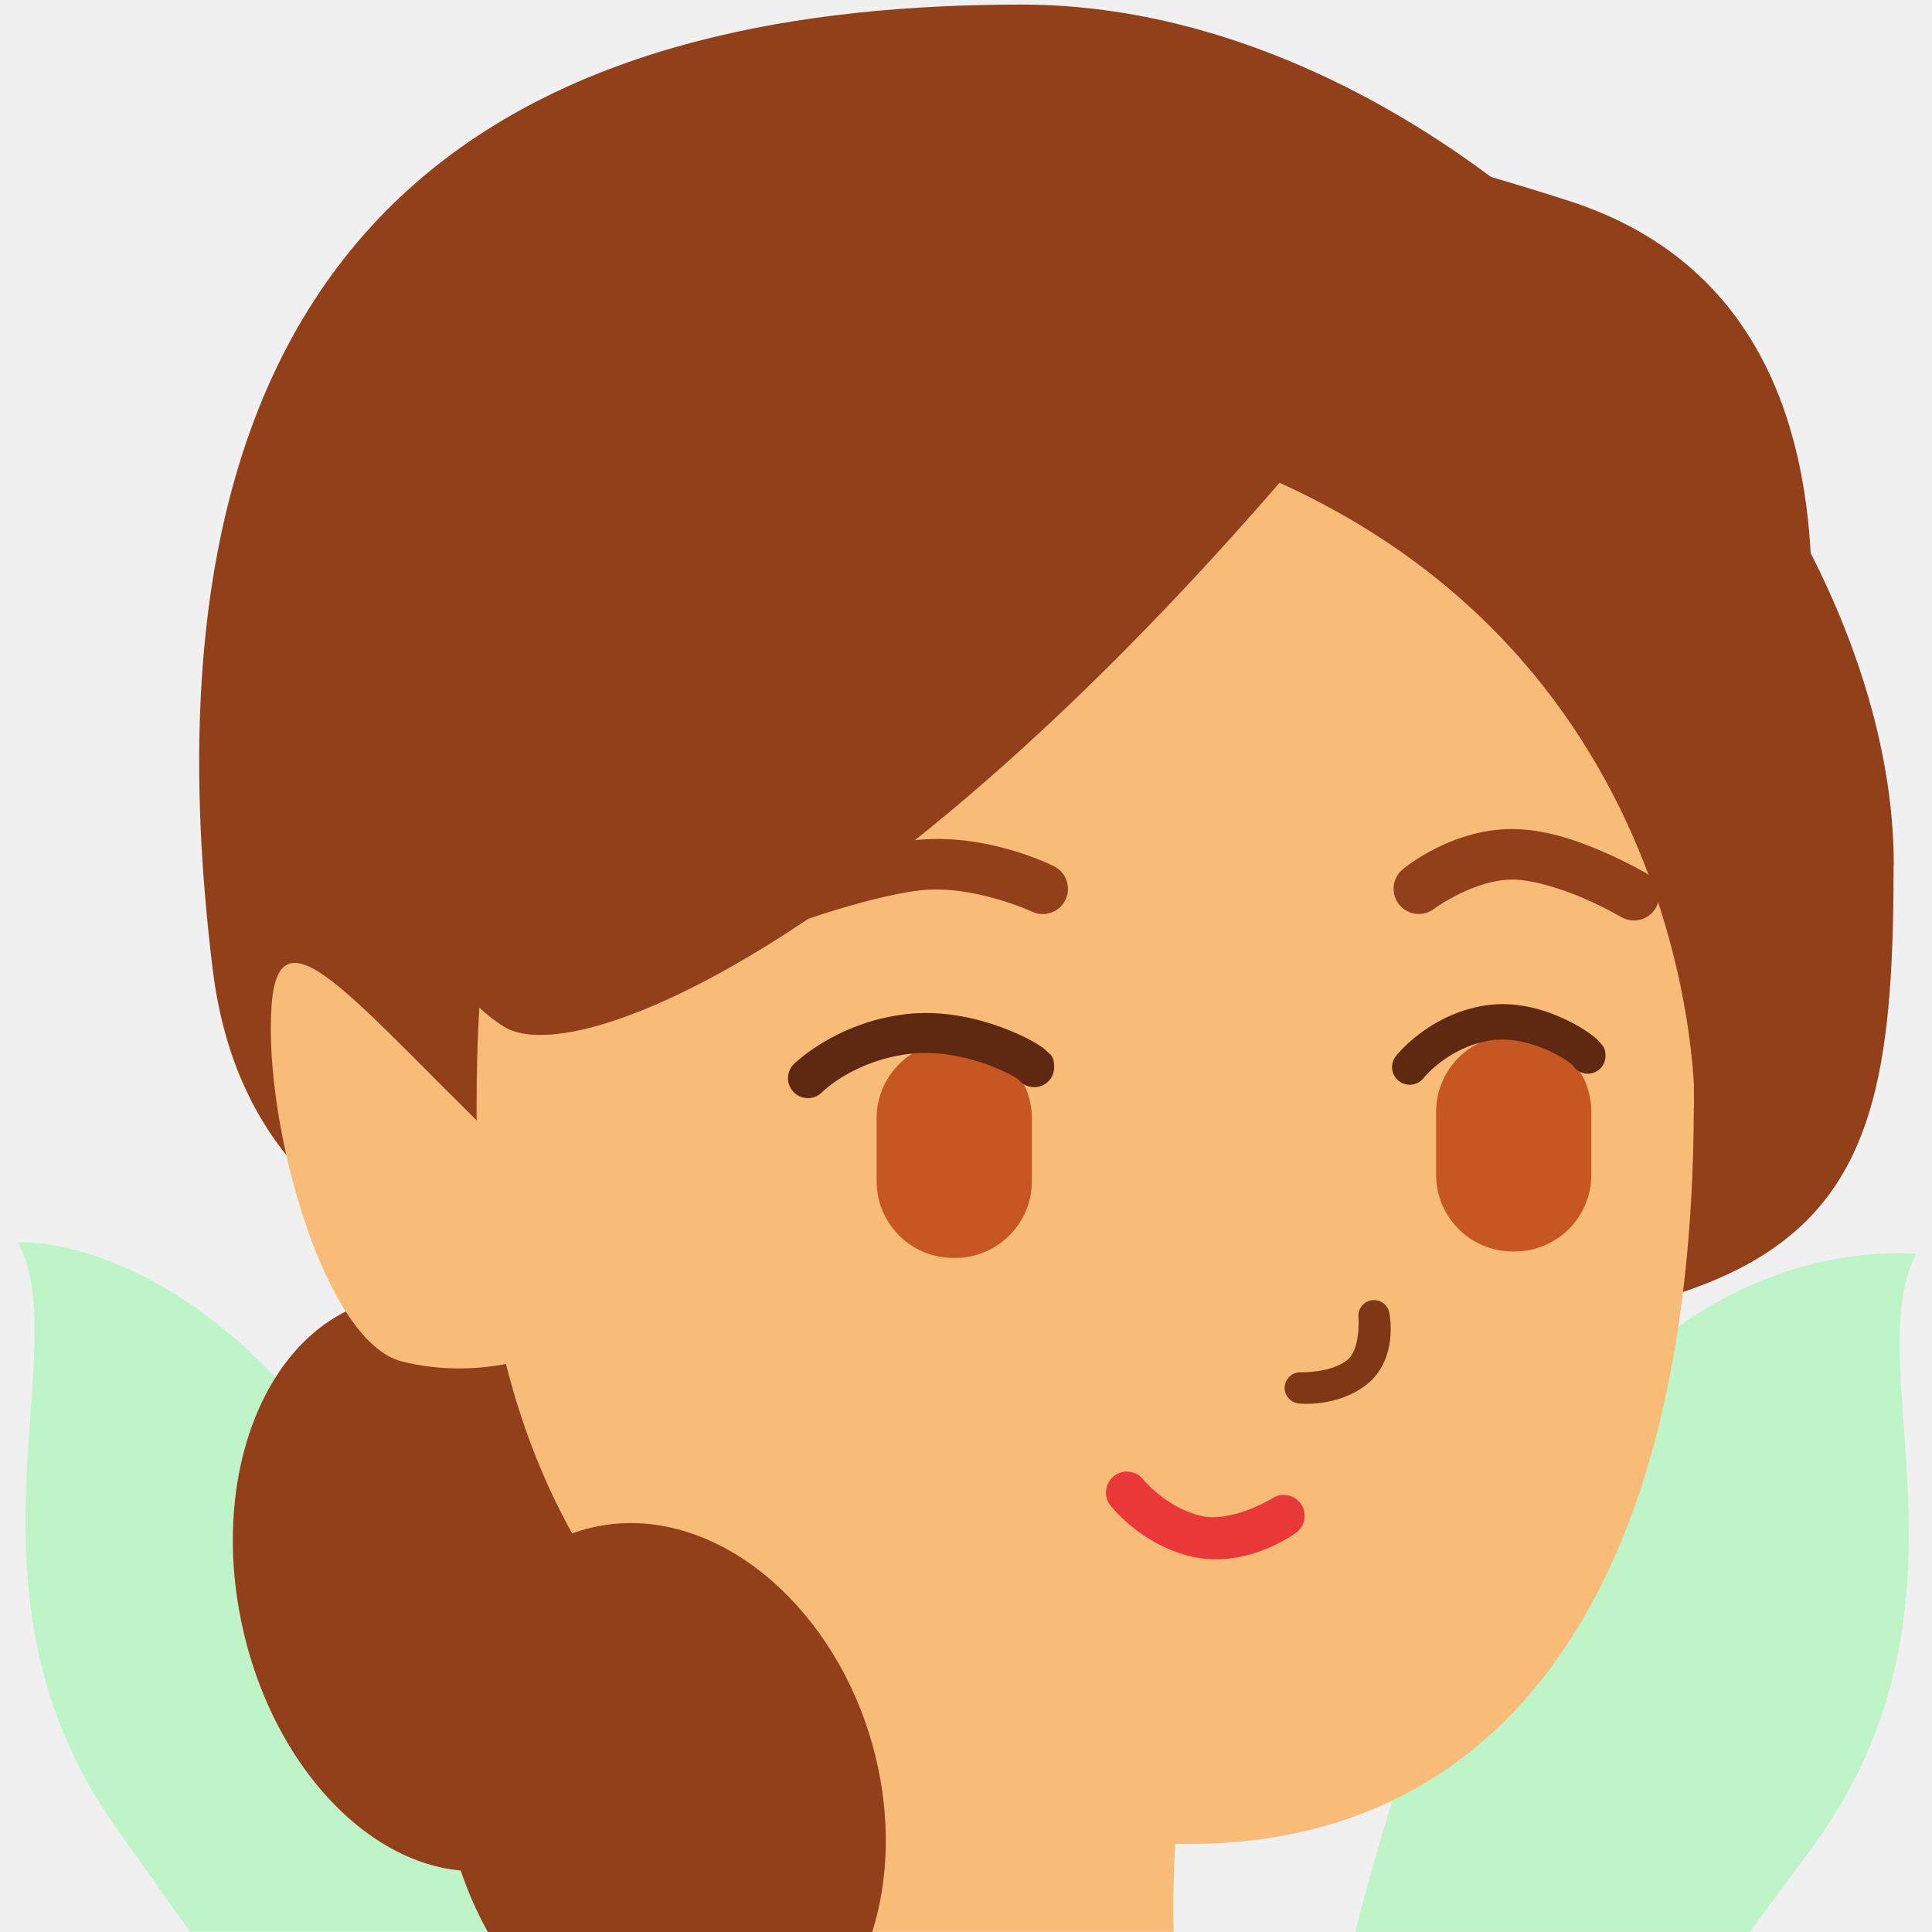
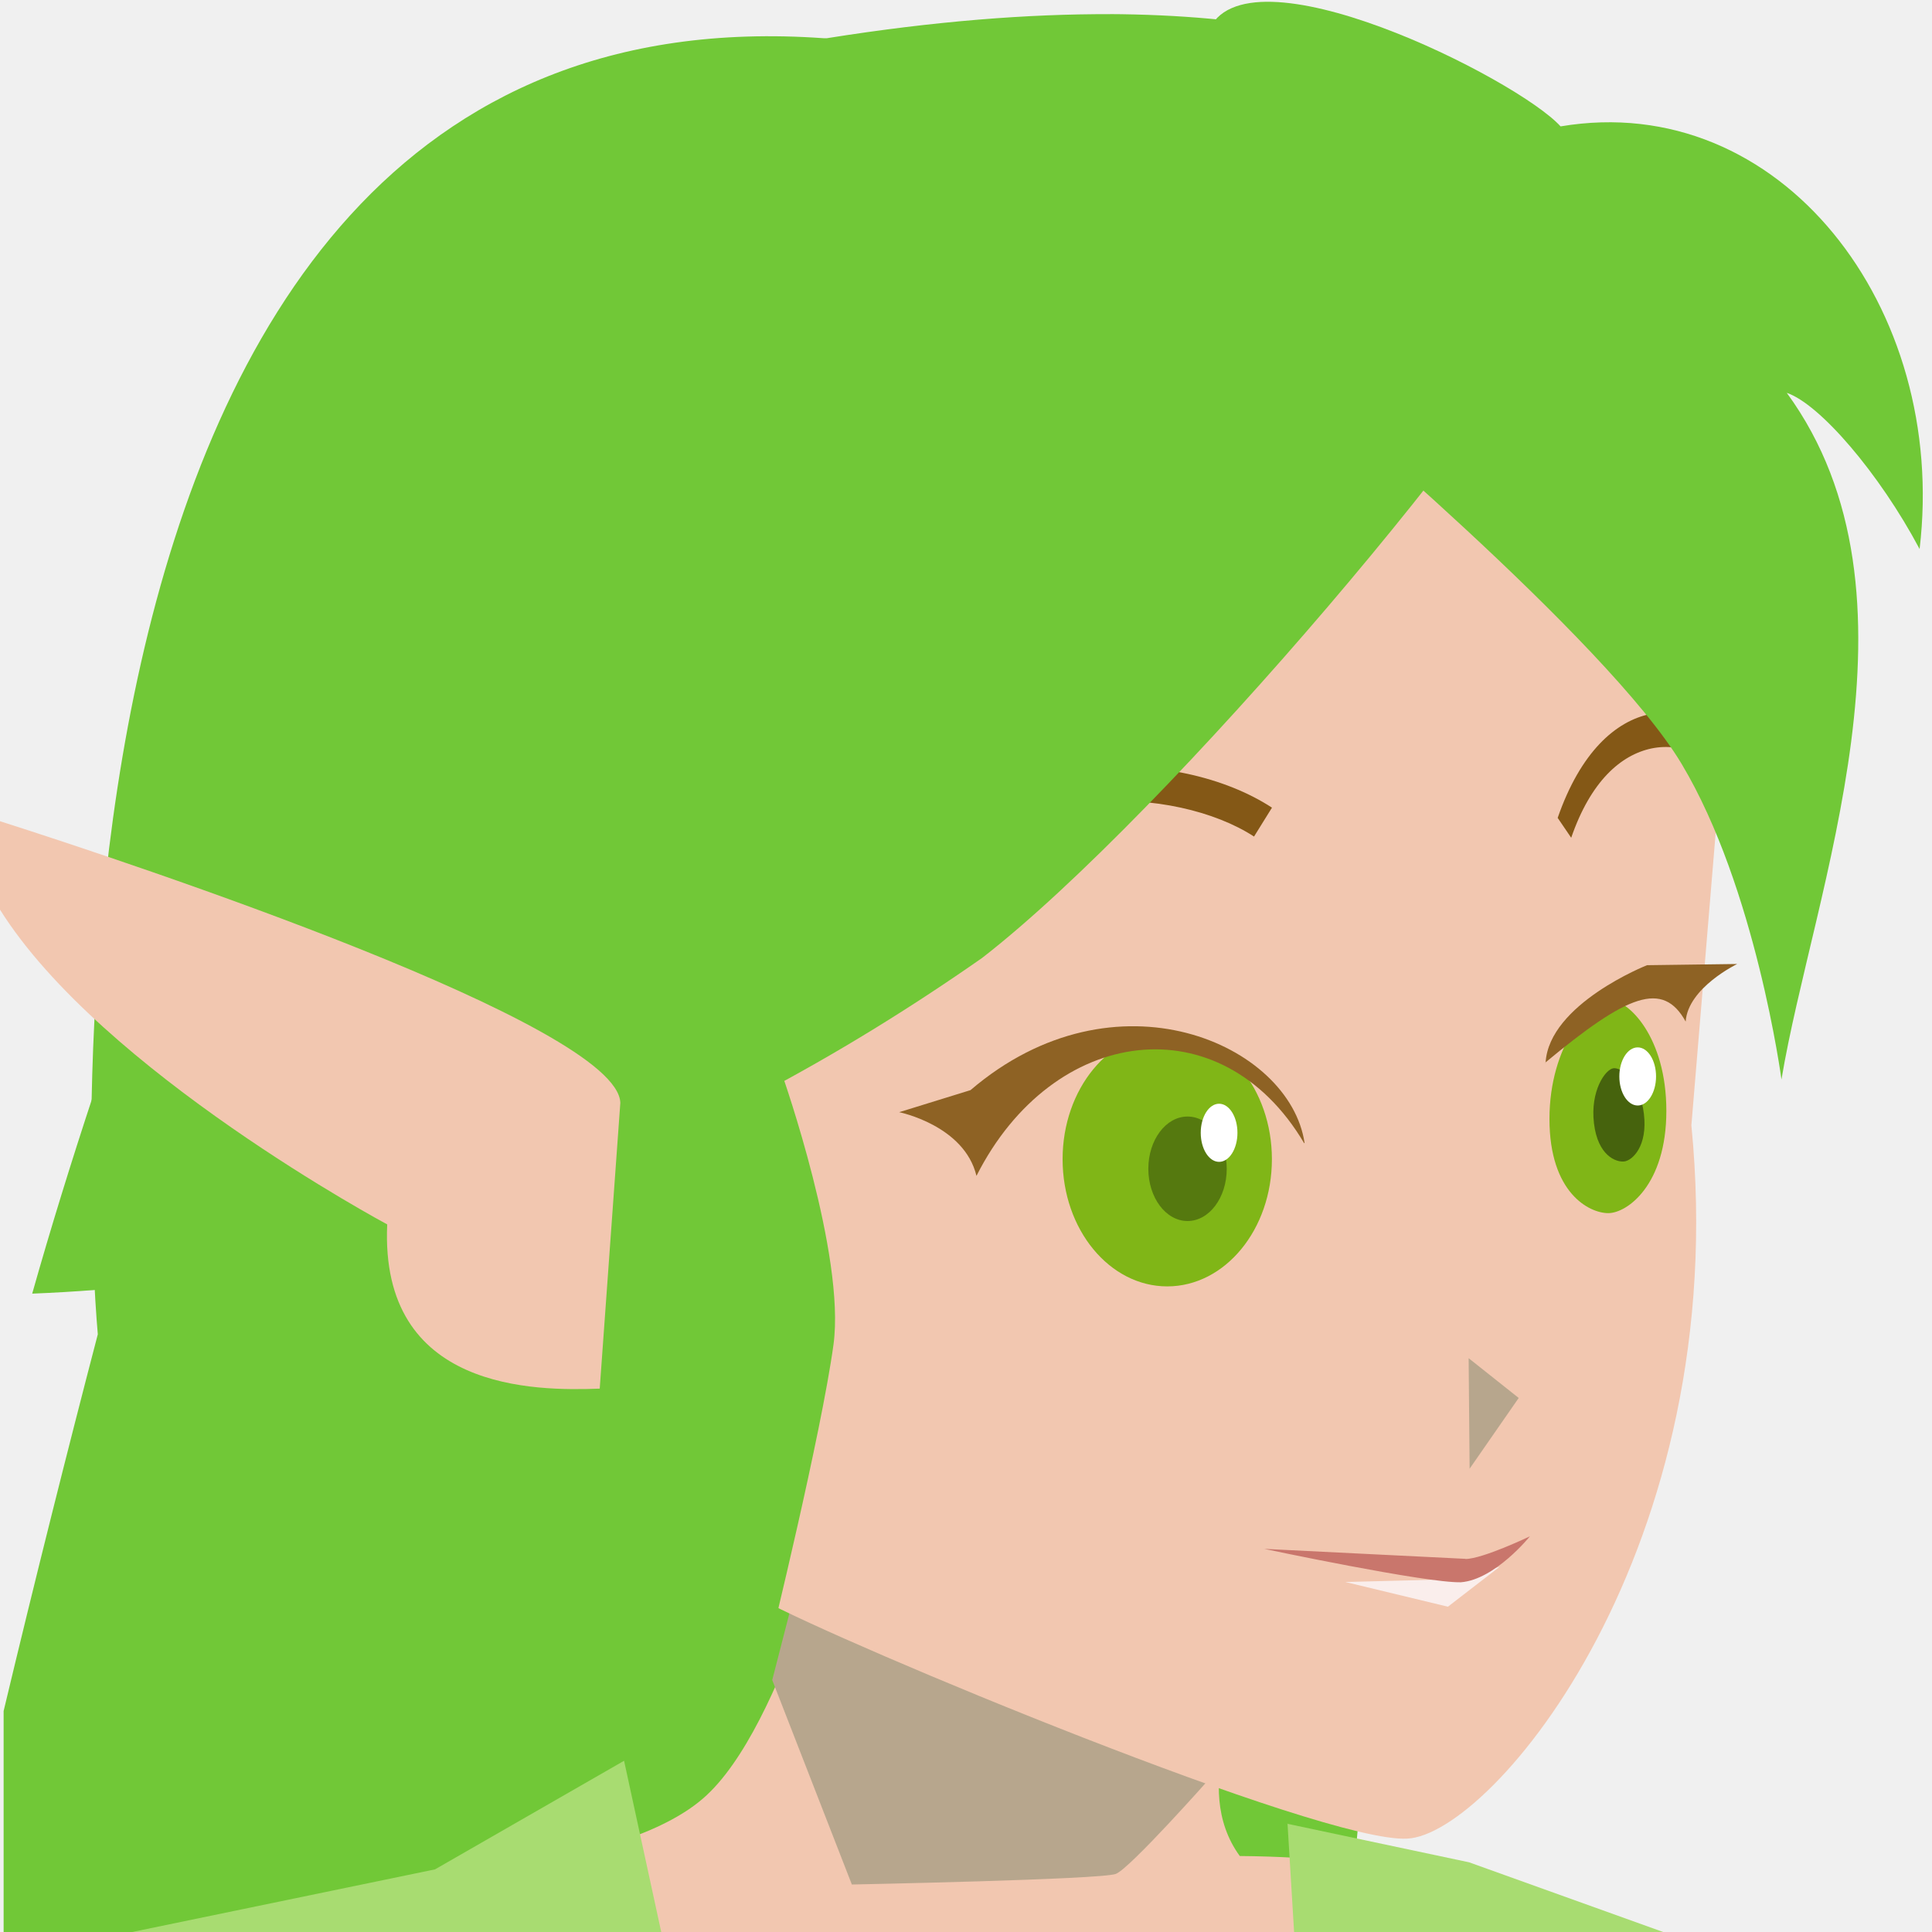
<svg xmlns="http://www.w3.org/2000/svg" id="SVGRoot" width="24px" height="24px" version="1.1" viewBox="0 0 24 24">
-   <path d="m0.285 15.43c-0.04 6.24e-4 -0.062 0.004-0.062 0.004 0.723 1.342-0.846 4.324 1.191 7.229 0.365 0.521 0.623 0.876 0.945 1.334h4.514c-0.338-0.92-0.707-1.929-1.156-3.066-2.088-5.283-5.046-5.504-5.432-5.498v-0.002z" fill="#78fa90" fill-opacity=".416" stroke-width=".027" />
-   <path d="m23.47 15.57c-0.93 0.02-3.728 0.402-5.555 5.025-0.47 1.19-0.804 2.347-1.082 3.404h4.906c0.303-0.42 0.534-0.708 0.875-1.195 2.037-2.905 0.469-5.887 1.191-7.229 0 0-0.02-0.003-0.061-0.004-0.048-6.38e-4 -0.142-0.005-0.275-0.002z" fill="#78fa90" fill-opacity=".416" stroke-width=".027" />
-   <g transform="matrix(.1909 0 0 .1909 -7.231 -9.112)">
-     <ellipse transform="matrix(.9779 -.209 .214 .9768 0 0)" cx="32.9" cy="161.4" rx="13.36" ry="18.94" fill="#924019" style="paint-order:stroke markers fill" />
-     <path d="m161.1 104c0 24.65-4.138 31.4-49.49 31.03-28.62-0.238-56.88 0.244-59.89-24.22-6.481-52.62 24.01-62.78 52.64-62.78 28.62 0 56.75 31.32 56.75 55.97z" fill="#924019" style="paint-order:stroke markers fill" />
-     <path d="m148.1 119.8c-0.092 33.03-13.58 47.92-32.8 47.92-26.79 0-46.41-14.09-46.41-47.92 1e-6 -37.04 15.85-47.3 47.17-47.17 21.51 0.091 32.16 6.116 32.05 47.17z" fill="#f9bb78" style="paint-order:stroke markers fill" />
+   <defs id="defs1747" />
+   <path d="m13.8 0.176c-1.03-0.004-2.2 0.087-3.53 0.299h-0.035c-10.6-0.758-9.02 16.1-9.02 16.1-0.376 1.44-0.778 3.04-1.17 4.68v2.77h16.7l1.43-15.3 2.84-3.87s-0.071-4.65-7.25-4.68z" fill="#8dd35f" stroke-width=".256" id="path1696" style="fill:#71c837;fill-opacity:1" />
+   <path d="m10.5 18.3-0.029 0.123c0-1e-6 -0.713 3.04-1.74 3.92-1.02 0.882-3.71 0.984-3.71 0.984-0.688 0.195-1.29 0.441-1.82 0.723h16.5c-0.969-0.603-2.36-0.977-4.3-0.994-0.629-0.862 0.078-2.09 0.078-2.09l-4.97-2.66z" fill="#f2c7b0" stroke-width=".068" id="path1698" />
+   <path d="m10.1 18.9-0.507 1.97 0.989 2.54s3.1-0.061 3.28-0.132c0.179-0.071 1.17-1.19 1.17-1.19l-0.055-1.84z" fill="#b7a68d" stroke-width=".256" id="path1700" />
+   <path d="m21.5 8.09-0.489 5.89c0.517 5.25-2.47 8.81-3.53 8.86-1.06 0.058-6.99-2.41-8.02-2.97 0 0-5.02-3.3-5.89-6.07-0.871-2.77-0.82-12.4 8.32-12.4 9.14-0.021 9.58 6.74 9.58 6.74z" fill="#f2c7b0" stroke-width=".256" id="path1702" />
+   <path d="m20.7 13.8c0 0.92-0.487 1.27-0.722 1.27-0.235 0-0.73-0.25-0.73-1.17 0-0.92 0.51-1.48 0.745-1.48 0.235 0 0.707 0.461 0.707 1.38z" fill="#80b617" stroke-width=".374" id="path1704" />
+   <path d="m 20.421,13.836 c 0.049,0.402 -0.143,0.58 -0.244,0.592 -0.101,0.012 -0.328,-0.071 -0.376,-0.473 -0.049,-0.402 0.141,-0.673 0.243,-0.685 0.101,-0.012 0.329,0.164 0.377,0.566 z" fill="#80b617" stroke-width="0.163" id="path1704-7" style="fill:#46630d;fill-opacity:1" />
+   <path d="m 19.2,13.2 c 0.043,-0.73 1.26,-1.21 1.26,-1.21 l 1.12,-0.015 c 0,0 -0.612,0.295 -0.64,0.715 -0.284,-0.512 -0.72,-0.341 -1.75,0.515 z" fill="#8e6224" id="path1706" style="stroke-width:0.256" />
+   <ellipse cx="14.5" cy="14.4" rx="1.3" ry="1.58" fill="#80b617" id="ellipse1708" style="stroke-width:0.256" />
+   <ellipse cx="14.752" cy="14.519" rx="0.487" ry="0.649" fill="#80b617" id="ellipse1708-3" style="fill:#55790f;fill-opacity:1;stroke-width:0.1" />
+   <path d="m 16.2,14.2 c -1.03,-1.74 -3.12,-1.47 -4.07,0.407 -0.151,-0.628 -0.96,-0.791 -0.96,-0.791 l 0.886,-0.274 c 1.8,-1.54 3.97,-0.574 4.15,0.658 z" fill="#8e6224" id="path1710" style="stroke-width:0.256" />
+   <g transform="matrix(.256 0 0 .256 -8.42 -4.29)" id="g1718">
+     <path d="m103 93.4 2.65-0.607-2.5 1.93-4.98-1.2z" fill="#faeeec" id="path1714" />
+     <path d="m104 92.4-9.76-0.483s7.83 1.66 9.54 1.62c1.66-0.128 3.35-2.23 3.35-2.23s-2.3 1.1-3.13 1.1z" fill="#c9766c" id="path1716" />
  </g>
-   <g stroke-width=".191">
-     <rect x="10.89" y="12.94" width="1.928" height="2.686" ry=".952" fill="#c65722" style="paint-order:stroke markers fill" />
-     <path d="m15.13 5.686c6.027 2.184 5.922 8.078 5.922 8.078s4.149-9.43-1.567-11.27c-5.714-1.837-6.064-0.594-6.064-0.594z" fill="#924019" />
-     <rect x="17.84" y="12.86" width="1.928" height="2.686" ry=".952" fill="#c65722" style="paint-order:stroke markers fill" />
-     <path d="m16.65 5.104c-5.332 6.461-9.453 8.227-10.39 7.65-0.938-0.577-3.102-3.608-1.371-5.556 1.732-1.949 4.615-3.509 6.929-3.897 2.314-0.387 4.834 1.804 4.834 1.804z" fill="#924019" />
-     <path d="m7.058 15c-2.423-2.205-3.584-3.969-3.685-2.499-0.101 1.47 0.656 4.166 1.615 4.41 0.959 0.245 1.766-0.098 1.766-0.098" fill="#f9bb78" />
-     <path d="m10.44 21.26s-0.083 1.486-0.305 2.738h4.445c-0.021-0.763 0.045-1.439 0.045-1.439l-4.186-1.299z" fill="#f9bb78" />
-   </g>
-   <path d="m7.814 18.92a3.491 2.676 72.81 0 0-0.383 0.039 3.491 2.676 72.81 0 0-1.816 3.9 3.491 2.676 72.81 0 0 0.445 1.141h4.775a3.491 2.676 72.81 0 0 0.045-2.164 3.491 2.676 72.81 0 0-3.066-2.916z" fill="#924019" stroke-width=".191" style="paint-order:stroke markers fill" />
-   <g shape-rendering="auto">
-     <path d="m11.24 12.6c-0.868 0.106-1.38 0.62-1.38 0.62a0.247 0.247 0 0 0 0.002 0.35 0.247 0.247 0 0 0 0.35-0.002s0.383-0.391 1.088-0.477c0.337-0.041 0.698 0.036 0.969 0.135 0.135 0.049 0.248 0.103 0.321 0.144 0.031 0.018 0.051 0.031 0.062 0.04a0.247 0.247 0 0 0 3.72e-4 3.72e-4 0.247 0.247 0 0 0 0.195 0.095 0.247 0.247 0 0 0 0.248-0.248c0-0.143-0.053-0.16-0.075-0.183-0.022-0.024-0.039-0.038-0.058-0.052-0.037-0.029-0.079-0.054-0.129-0.083-0.1-0.057-0.234-0.12-0.395-0.179-0.321-0.117-0.749-0.216-1.198-0.161z" color="#000000" color-rendering="auto" dominant-baseline="auto" fill="#5e2910" image-rendering="auto" solid-color="#000000" stop-color="#000000" style="font-feature-settings:normal;font-variant-alternates:normal;font-variant-caps:normal;font-variant-east-asian:normal;font-variant-ligatures:normal;font-variant-numeric:normal;font-variant-position:normal;font-variation-settings:normal;inline-size:0;isolation:auto;mix-blend-mode:normal;shape-margin:0;shape-padding:0;text-decoration-color:#000000;text-decoration-line:none;text-decoration-style:solid;text-indent:0;text-orientation:mixed;text-transform:none;white-space:normal" />
-     <path d="m18.45 12.49c-0.71 0.11-1.111 0.631-1.111 0.631a0.22 0.22 0 0 0 0.038 0.308 0.22 0.22 0 0 0 0.308-0.038s0.304-0.384 0.832-0.467c0.247-0.038 0.52 0.035 0.727 0.13 0.103 0.048 0.19 0.101 0.245 0.14 0.024 0.017 0.038 0.03 0.047 0.038a0.22 0.22 0 0 0 0.188 0.106 0.22 0.22 0 0 0 0.22-0.22c0-0.101-0.033-0.122-0.049-0.145-0.016-0.022-0.03-0.037-0.045-0.051-0.03-0.029-0.064-0.056-0.104-0.085-0.081-0.058-0.188-0.123-0.318-0.182-0.259-0.119-0.607-0.223-0.979-0.165z" color="#000000" color-rendering="auto" dominant-baseline="auto" fill="#5e2910" image-rendering="auto" solid-color="#000000" stop-color="#000000" style="font-feature-settings:normal;font-variant-alternates:normal;font-variant-caps:normal;font-variant-east-asian:normal;font-variant-ligatures:normal;font-variant-numeric:normal;font-variant-position:normal;font-variation-settings:normal;inline-size:0;isolation:auto;mix-blend-mode:normal;shape-margin:0;shape-padding:0;text-decoration-color:#000000;text-decoration-line:none;text-decoration-style:solid;text-indent:0;text-orientation:mixed;text-transform:none;white-space:normal" />
-     <path d="m11.34 10.44c-0.863 0.106-1.964 0.543-1.964 0.543a0.313 0.313 0 0 0-0.179 0.405 0.313 0.313 0 0 0 0.405 0.179s1.103-0.418 1.813-0.505c0.661-0.081 1.401 0.261 1.401 0.261a0.313 0.313 0 0 0 0.419-0.144 0.313 0.313 0 0 0-0.144-0.419s-0.841-0.431-1.753-0.32z" color="#000000" color-rendering="auto" dominant-baseline="auto" fill="#924019" image-rendering="auto" solid-color="#000000" stop-color="#000000" style="font-feature-settings:normal;font-variant-alternates:normal;font-variant-caps:normal;font-variant-east-asian:normal;font-variant-ligatures:normal;font-variant-numeric:normal;font-variant-position:normal;font-variation-settings:normal;inline-size:0;isolation:auto;mix-blend-mode:normal;shape-margin:0;shape-padding:0;text-decoration-color:#000000;text-decoration-line:none;text-decoration-style:solid;text-indent:0;text-orientation:mixed;text-transform:none;white-space:normal" />
-     <path d="m18.85 10.3c-0.797-0.031-1.42 0.495-1.42 0.495a0.313 0.313 0 0 0-0.051 0.44 0.313 0.313 0 0 0 0.44 0.051s0.517-0.378 1.007-0.359c0.248 0.01 0.592 0.121 0.858 0.237 0.266 0.116 0.454 0.227 0.454 0.227a0.313 0.313 0 0 0 0.429-0.11 0.313 0.313 0 0 0-0.11-0.429s-0.221-0.131-0.523-0.263c-0.302-0.132-0.689-0.274-1.084-0.289z" color="#000000" color-rendering="auto" dominant-baseline="auto" fill="#924019" image-rendering="auto" solid-color="#000000" stop-color="#000000" style="font-feature-settings:normal;font-variant-alternates:normal;font-variant-caps:normal;font-variant-east-asian:normal;font-variant-ligatures:normal;font-variant-numeric:normal;font-variant-position:normal;font-variation-settings:normal;inline-size:0;isolation:auto;mix-blend-mode:normal;shape-margin:0;shape-padding:0;text-decoration-color:#000000;text-decoration-line:none;text-decoration-style:solid;text-indent:0;text-orientation:mixed;text-transform:none;white-space:normal" />
-     <path d="m17.07 16.15a0.195 0.195 0 0 0-0.03 0.002 0.195 0.195 0 0 0-0.164 0.221s0.025 0.391-0.14 0.522c-0.203 0.161-0.569 0.152-0.569 0.152a0.195 0.195 0 0 0-0.208 0.18 0.195 0.195 0 0 0 0.18 0.208s0.474 0.052 0.837-0.235c0.402-0.317 0.284-0.884 0.284-0.884a0.195 0.195 0 0 0-0.191-0.166z" color="#000000" color-rendering="auto" dominant-baseline="auto" fill="#7f3816" image-rendering="auto" solid-color="#000000" stop-color="#000000" style="font-feature-settings:normal;font-variant-alternates:normal;font-variant-caps:normal;font-variant-east-asian:normal;font-variant-ligatures:normal;font-variant-numeric:normal;font-variant-position:normal;font-variation-settings:normal;inline-size:0;isolation:auto;mix-blend-mode:normal;shape-margin:0;shape-padding:0;text-decoration-color:#000000;text-decoration-line:none;text-decoration-style:solid;text-indent:0;text-orientation:mixed;text-transform:none;white-space:normal" />
-     <path d="m13.99 18.28a0.26 0.26 0 0 0-0.152 0.056 0.26 0.26 0 0 0-0.044 0.365s0.371 0.487 1.008 0.635c0.686 0.16 1.292-0.292 1.292-0.292a0.26 0.26 0 0 0 0.067-0.361 0.26 0.26 0 0 0-0.361-0.067s-0.498 0.304-0.88 0.215c-0.432-0.101-0.717-0.45-0.717-0.45a0.26 0.26 0 0 0-0.212-0.1z" color="#000000" color-rendering="auto" dominant-baseline="auto" fill="#ea3838" image-rendering="auto" solid-color="#000000" stop-color="#000000" style="font-feature-settings:normal;font-variant-alternates:normal;font-variant-caps:normal;font-variant-east-asian:normal;font-variant-ligatures:normal;font-variant-numeric:normal;font-variant-position:normal;font-variation-settings:normal;inline-size:0;isolation:auto;mix-blend-mode:normal;shape-margin:0;shape-padding:0;text-decoration-color:#000000;text-decoration-line:none;text-decoration-style:solid;text-indent:0;text-orientation:mixed;text-transform:none;white-space:normal" />
-   </g>
+   <path d="m 18.244,16.872 0.622,0.494 -0.61,0.879 z" fill="#b7a68d" id="path1720" style="stroke-width:0.256" />
+   <path d="m 7.754,21.872 -2.35,1.35 -4.1,0.848 0.012,0.031 h 6.92 l -0.484,-2.23 z m 8.24,0.781 0.088,1.45 h 4.6 l 0.037,-0.082 -2.47,-0.887 -2.26,-0.479 z" fill="#a8dc71" id="path1722" style="stroke-width:0.256" />
+   <ellipse cx="15.144" cy="14.072" rx="0.228" ry="0.361" fill="#ffffff" id="ellipse1724" style="stroke-width:0.256" />
+   <ellipse cx="20.344" cy="13.372" rx="0.228" ry="0.361" fill="#ffffff" id="ellipse1726" style="stroke-width:0.256" />
+   <path d="m 9.724,13.372 c 0,0 0.781,2.22 0.63,3.33 -0.151,1.11 -0.789,3.71 -0.789,3.71 l -7.76,-1.25 3.53,-6.81 z" fill="#8dd35f" id="path1728" style="stroke-width:0.256;fill:#71c837;fill-opacity:1" />
+   <path d="m13.5 9.54c-0.863 0.087-1.74 0.471-2.32 1.29l0.338 0.247c0.487-0.702 1.24-1.03 2.02-1.11 0.774-0.078 1.56 0.112 2.04 0.425l0.223-0.359c-0.581-0.379-1.44-0.576-2.3-0.489z" color="#000000" fill="#845816" stroke-width=".353" style="-inkscape-stroke:none" id="path1732" />
+   <path d="m20.5 8.87c-0.428 0.087-0.866 0.471-1.15 1.29l0.168 0.247c0.242-0.702 0.617-1.03 1-1.11 0.384-0.078 0.774 0.112 1.01 0.425l0.11-0.359c-0.289-0.379-0.715-0.576-1.14-0.489z" color="#000000" fill="#845816" stroke-width=".249" style="-inkscape-stroke:none" id="path1734" />
+   <path d="m 19.5,3.42 c -0.581,1.45 -4.99,6.69 -7.3,8.48 -3.59,2.51 -7.5,4 -11.8,4.17 1.84,-6.51 5.4,-14 5.4,-14 7.97,-1.8 10.5,-1.98 13.7,1.29 z" fill="#8dd35f" id="path1736" style="stroke-width:0.256;fill:#71c837;fill-opacity:1" />
+   <path d="m 16.2,4.8 c 0,0 3.77,3.15 4.69,4.69 0.922,1.54 1.24,3.92 1.24,3.92 0.387,-2.33 1.9,-6.02 0.066,-8.53 0.41,0.139 1.15,0.999 1.65,1.94 0.356,-3 -1.73,-5.71 -4.46,-5.25 -0.535,-0.592 -3.94,-2.3 -4.38,-1.17 z" fill="#8dd35f" id="path1738" style="stroke-width:0.256;fill:#71c837;fill-opacity:1" />
+   <path d="m 0,10.2 v 1.1 c 1.26,2.01 4.81,3.91 4.81,3.91 -0.094,2.07 1.84,2.07 2.64,2.04 L 7.706,13.7 c -0.029,-0.97 -6.05,-2.97 -7.71,-3.5 z" fill="#f2c7b0" id="path1740" style="stroke-width:0.256" />
</svg>
